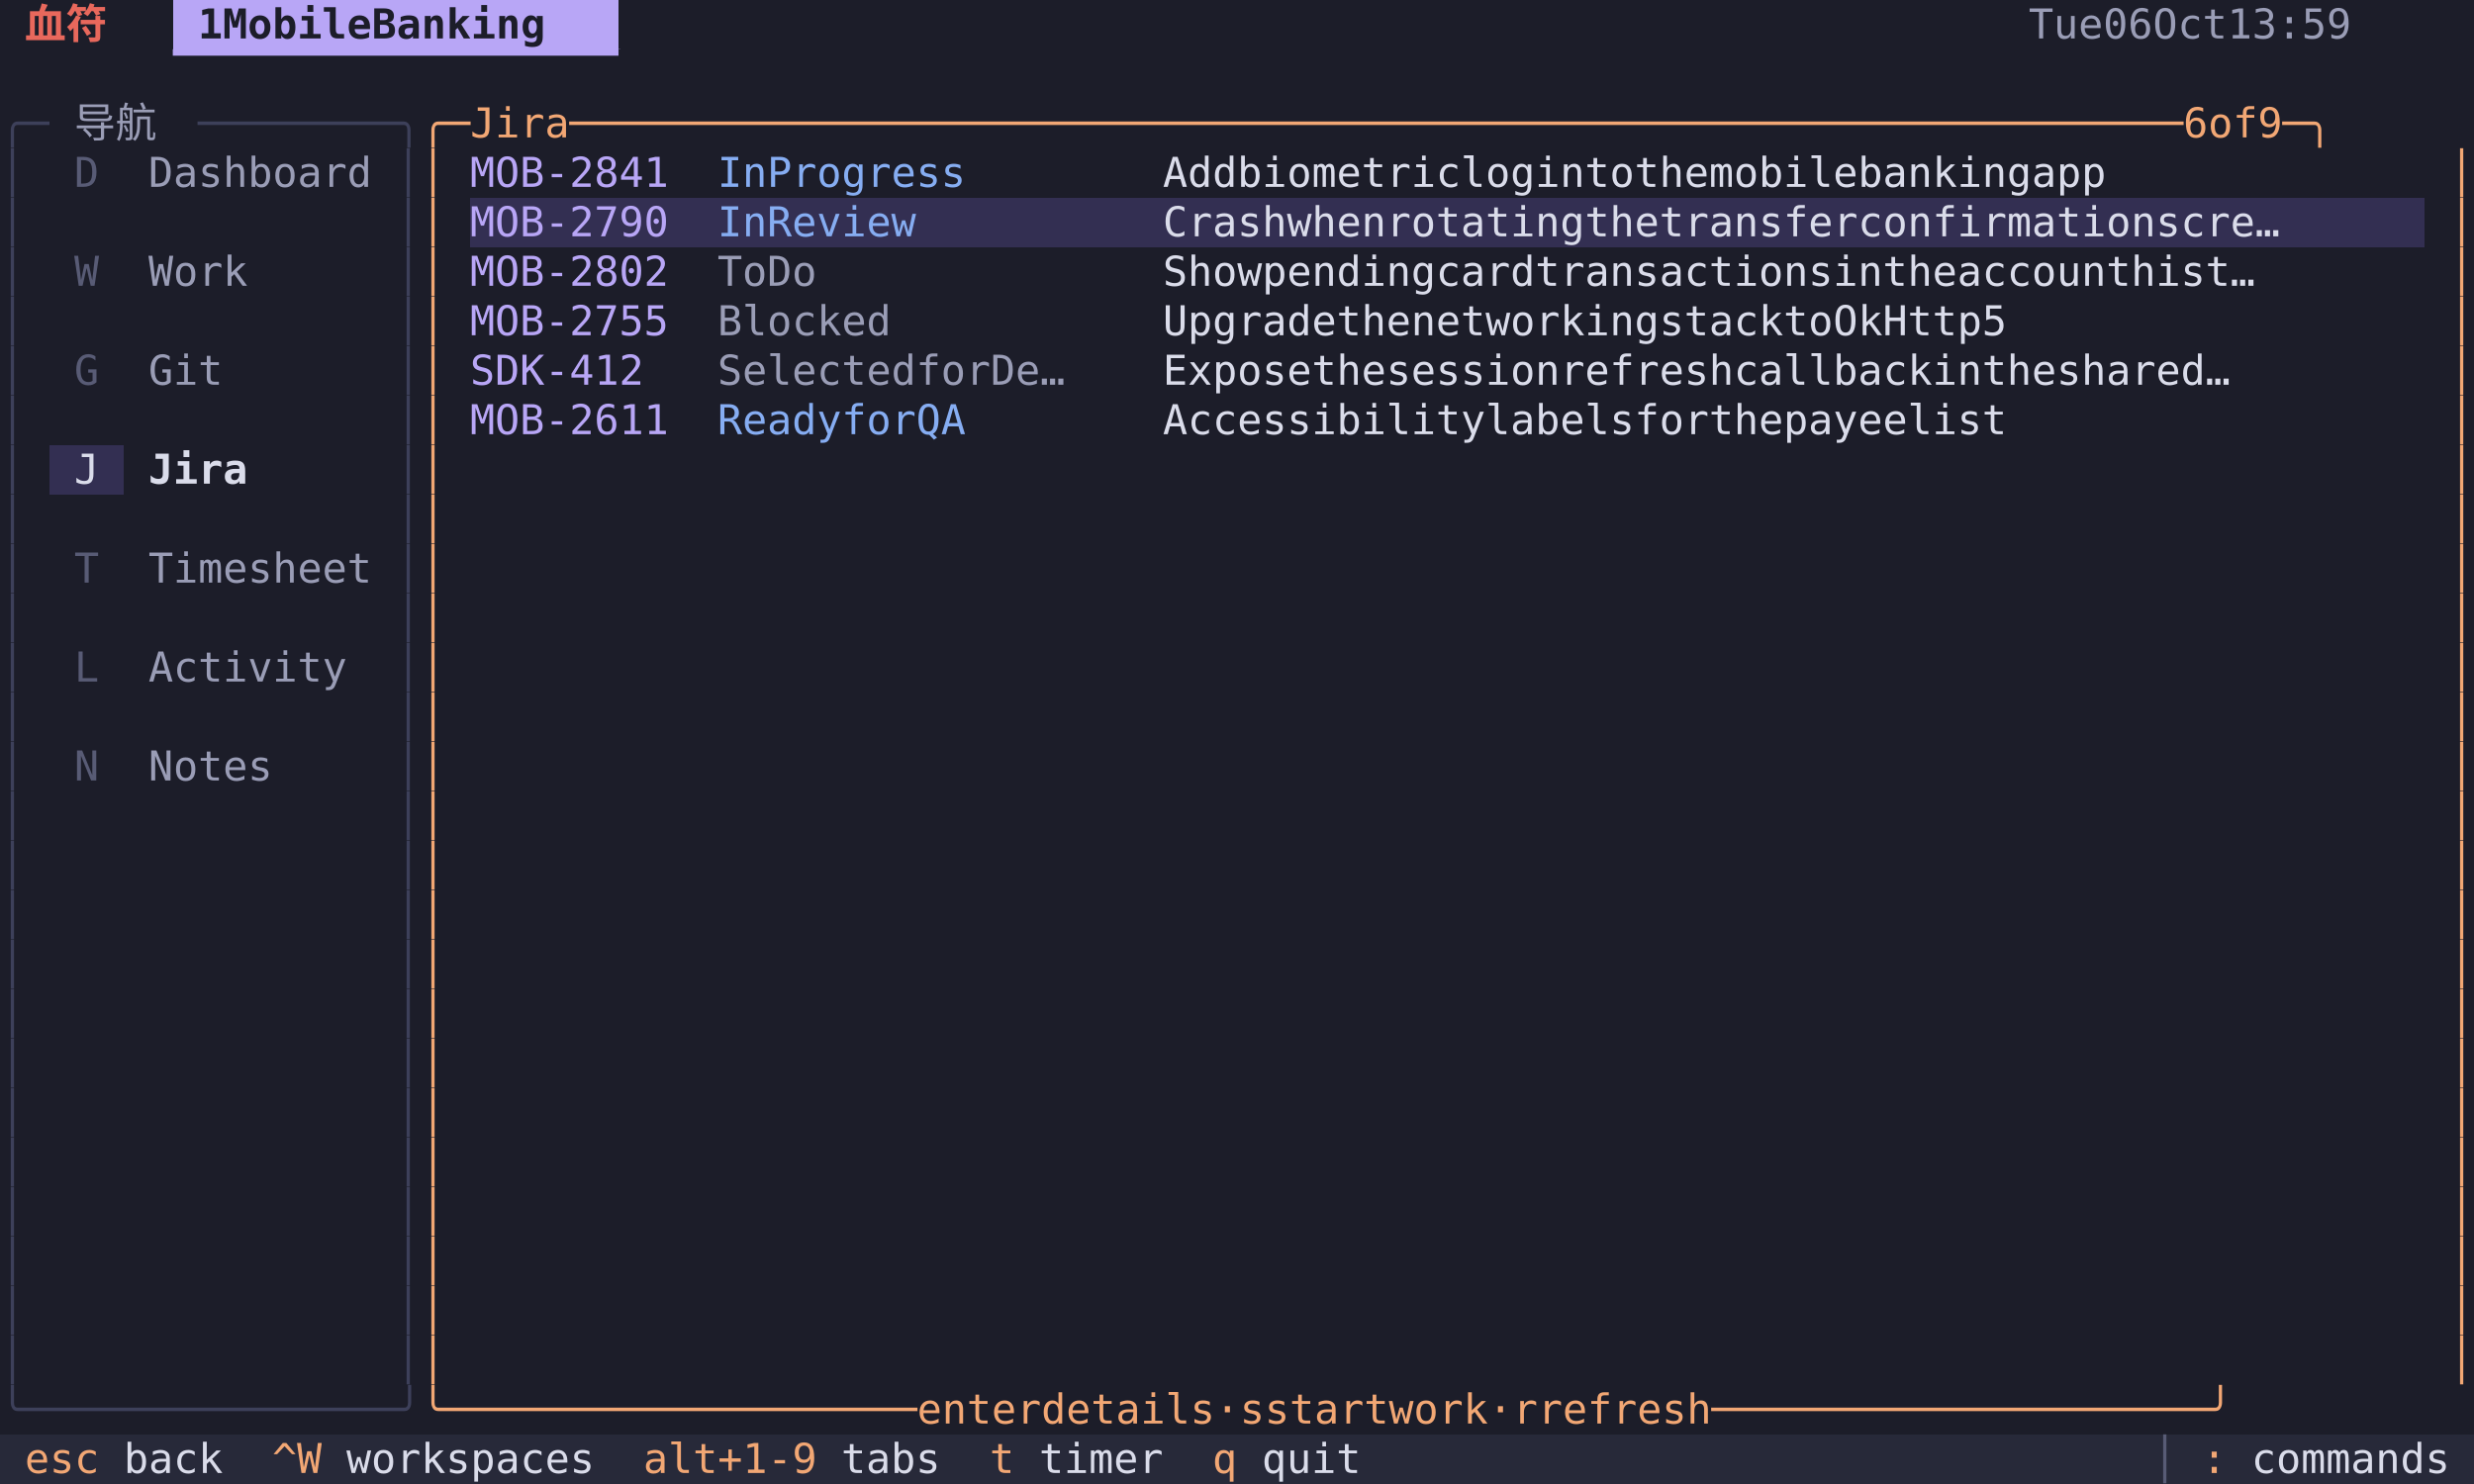
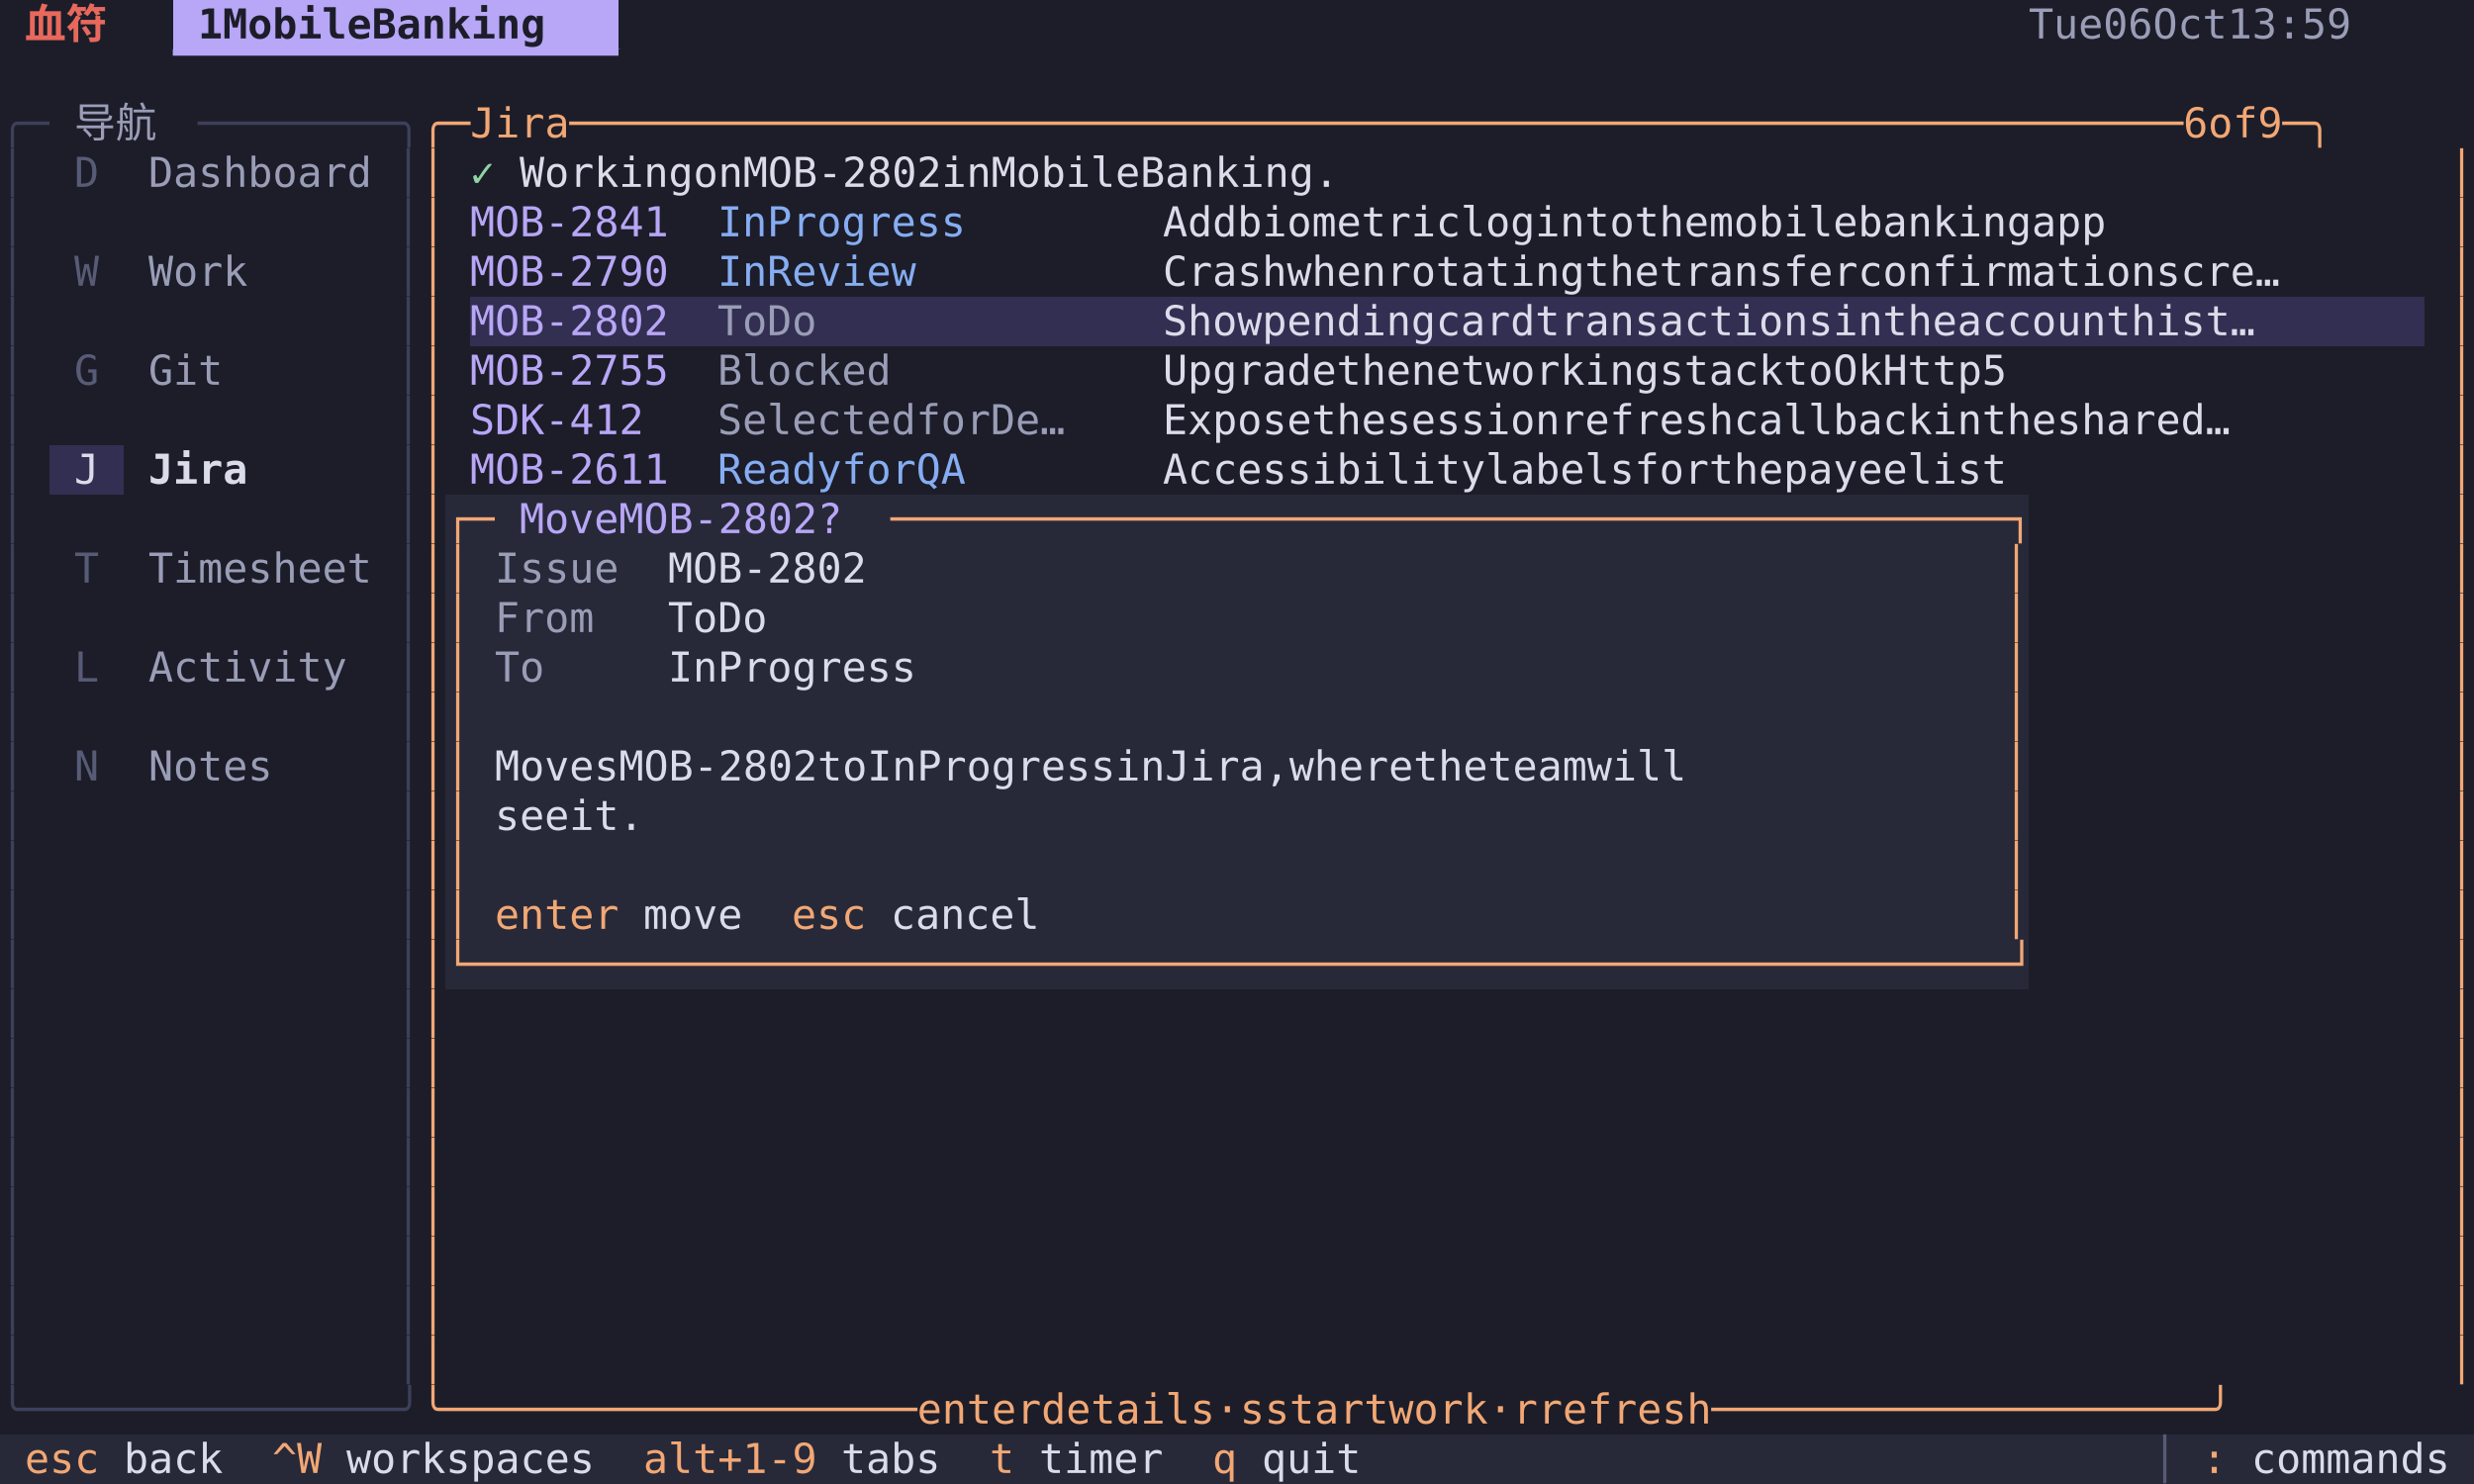
<svg xmlns="http://www.w3.org/2000/svg" width="900" height="540" viewBox="0 0 900 540" font-family="Menlo, 'DejaVu Sans Mono', 'Hiragino Sans GB', 'Noto Sans CJK SC', 'PingFang SC', monospace" font-size="15">
  <rect x="0" y="0" width="9" height="18" fill="#1c1d29" />
  <rect x="9" y="0" width="36" height="18" fill="#1c1d29" />
  <text x="9 27" y="14" fill="#e8685c" font-weight="bold">血符</text>
  <rect x="45" y="0" width="18" height="18" fill="#1c1d29" />
  <rect x="63" y="0" width="162" height="18" fill="#b8a6f6" />
  <text x="72 90 99 108 117 126 135 153 162 171 180 189 198 207" y="14" fill="#1c1d29" font-weight="bold">1MobileBanking</text>
  <rect x="225" y="0" width="513" height="18" fill="#1c1d29" />
  <rect x="738" y="0" width="153" height="18" fill="#1c1d29" />
  <text x="738 747 756 774 783 801 810 819 846 855 864 873 882" y="14" fill="#9a9db6">Tue06Oct13:59</text>
  <rect x="891" y="0" width="9" height="18" fill="#1c1d29" />
  <rect x="0" y="18" width="9" height="18" fill="#1c1d29" />
  <rect x="9" y="18" width="216" height="18" fill="#1c1d29" />
  <text x="63 72 81 90 99 108 117 126 135 144 153 162 171 180 189 198 207 216" y="32" fill="#b8a6f6">▔▔▔▔▔▔▔▔▔▔▔▔▔▔▔▔▔▔</text>
  <rect x="225" y="18" width="675" height="18" fill="#1c1d29" />
  <rect x="0" y="36" width="18" height="18" fill="#1c1d29" />
  <text x="0 9" y="50" fill="#3d405a">╭─</text>
  <rect x="18" y="36" width="54" height="18" fill="#1c1d29" />
  <text x="27 45" y="50" fill="#9a9db6">导航</text>
  <rect x="72" y="36" width="81" height="18" fill="#1c1d29" />
  <text x="72 81 90 99 108 117 126 135 144" y="50" fill="#3d405a">────────╮</text>
  <rect x="153" y="36" width="747" height="18" fill="#1c1d29" />
  <text x="153 162 180 189 198 207 225 234 243 252 261 270 279 288 297 306 315 324 333 342 351 360 369 378 387 396 405 414 423 432 441 450 459 468 477 486 495 504 513 522 531 540 549 558 567 576 585 594 603 612 621 630 639 648 657 666 675 684 693 702 711 720 729 738 747 756 765 774 783 792 801 819 837 846 864 882 891" y="50" fill="#f2a774">╭─Jira─────────────────────────────────────────────────────────────────6of9─╮</text>
  <rect x="0" y="54" width="9" height="18" fill="#1c1d29" />
  <text x="0" y="68" fill="#3d405a">│</text>
  <rect x="9" y="54" width="9" height="18" fill="#1c1d29" />
  <rect x="18" y="54" width="27" height="18" fill="#1c1d29" />
  <text x="27" y="68" fill="#585b75">D</text>
  <rect x="45" y="54" width="90" height="18" fill="#1c1d29" />
  <text x="54 63 72 81 90 99 108 117 126" y="68" fill="#9a9db6">Dashboard</text>
  <rect x="135" y="54" width="9" height="18" fill="#1c1d29" />
  <rect x="144" y="54" width="9" height="18" fill="#1c1d29" />
  <text x="144" y="68" fill="#3d405a">│</text>
  <rect x="153" y="54" width="9" height="18" fill="#1c1d29" />
  <text x="153" y="68" fill="#f2a774">│</text>
  <rect x="162" y="54" width="9" height="18" fill="#1c1d29" />
-   <rect x="171" y="54" width="72" height="18" fill="#1c1d29" />
-   <text x="171 180 189 198 207 216 225 234" y="68" fill="#b8a6f6">MOB-2841</text>
-   <rect x="243" y="54" width="18" height="18" fill="#1c1d29" />
-   <rect x="261" y="54" width="144" height="18" fill="#1c1d29" />
-   <text x="261 270 288 297 306 315 324 333 342 351" y="68" fill="#86adf2">InProgress</text>
-   <rect x="405" y="54" width="18" height="18" fill="#1c1d29" />
-   <rect x="423" y="54" width="405" height="18" fill="#1c1d29" />
-   <text x="423 432 441 459 468 477 486 495 504 513 522 531 549 558 567 576 585 603 612 630 639 648 666 675 684 693 702 711 729 738 747 756 765 774 783 801 810 819" y="68" fill="#dadcea">Addbiometriclogintothemobilebankingapp</text>
-   <rect x="828" y="54" width="63" height="18" fill="#1c1d29" />
+   <rect x="171" y="54" width="18" height="18" fill="#1c1d29" />
+   <text x="171" y="68" fill="#8fd3a4">✓</text>
+   <rect x="189" y="54" width="342" height="18" fill="#1c1d29" />
+   <text x="189 198 207 216 225 234 243 261 270 288 297 306 315 324 333 342 351 369 378 396 405 414 423 432 441 459 468 477 486 495 504 513 522" y="68" fill="#dadcea">WorkingonMOB-2802inMobileBanking.</text>
+   <rect x="531" y="54" width="360" height="18" fill="#1c1d29" />
  <rect x="891" y="54" width="9" height="18" fill="#1c1d29" />
  <text x="891" y="68" fill="#f2a774">│</text>
  <rect x="0" y="72" width="9" height="18" fill="#1c1d29" />
  <text x="0" y="86" fill="#3d405a">│</text>
  <rect x="9" y="72" width="135" height="18" fill="#1c1d29" />
  <rect x="144" y="72" width="9" height="18" fill="#1c1d29" />
  <text x="144" y="86" fill="#3d405a">│</text>
  <rect x="153" y="72" width="9" height="18" fill="#1c1d29" />
  <text x="153" y="86" fill="#f2a774">│</text>
  <rect x="162" y="72" width="9" height="18" fill="#1c1d29" />
-   <rect x="171" y="72" width="72" height="18" fill="#332f52" />
-   <text x="171 180 189 198 207 216 225 234" y="86" fill="#b8a6f6">MOB-2790</text>
-   <rect x="243" y="72" width="18" height="18" fill="#332f52" />
-   <rect x="261" y="72" width="144" height="18" fill="#332f52" />
-   <text x="261 270 288 297 306 315 324 333" y="86" fill="#86adf2">InReview</text>
-   <rect x="405" y="72" width="18" height="18" fill="#332f52" />
-   <rect x="423" y="72" width="459" height="18" fill="#332f52" />
-   <text x="423 432 441 450 459 477 486 495 504 522 531 540 549 558 567 576 585 603 612 621 639 648 657 666 675 684 693 702 720 729 738 747 756 765 774 783 792 801 810 819 837 846 855 864 873" y="86" fill="#dadcea">Crashwhenrotatingthetransferconfirmationscre…</text>
-   <rect x="882" y="72" width="9" height="18" fill="#1c1d29" />
+   <rect x="171" y="72" width="72" height="18" fill="#1c1d29" />
+   <text x="171 180 189 198 207 216 225 234" y="86" fill="#b8a6f6">MOB-2841</text>
+   <rect x="243" y="72" width="18" height="18" fill="#1c1d29" />
+   <rect x="261" y="72" width="144" height="18" fill="#1c1d29" />
+   <text x="261 270 288 297 306 315 324 333 342 351" y="86" fill="#86adf2">InProgress</text>
+   <rect x="405" y="72" width="18" height="18" fill="#1c1d29" />
+   <rect x="423" y="72" width="405" height="18" fill="#1c1d29" />
+   <text x="423 432 441 459 468 477 486 495 504 513 522 531 549 558 567 576 585 603 612 630 639 648 666 675 684 693 702 711 729 738 747 756 765 774 783 801 810 819" y="86" fill="#dadcea">Addbiometriclogintothemobilebankingapp</text>
+   <rect x="828" y="72" width="63" height="18" fill="#1c1d29" />
  <rect x="891" y="72" width="9" height="18" fill="#1c1d29" />
  <text x="891" y="86" fill="#f2a774">│</text>
  <rect x="0" y="90" width="9" height="18" fill="#1c1d29" />
  <text x="0" y="104" fill="#3d405a">│</text>
  <rect x="9" y="90" width="9" height="18" fill="#1c1d29" />
  <rect x="18" y="90" width="27" height="18" fill="#1c1d29" />
  <text x="27" y="104" fill="#585b75">W</text>
  <rect x="45" y="90" width="45" height="18" fill="#1c1d29" />
  <text x="54 63 72 81" y="104" fill="#9a9db6">Work</text>
  <rect x="90" y="90" width="54" height="18" fill="#1c1d29" />
  <rect x="144" y="90" width="9" height="18" fill="#1c1d29" />
  <text x="144" y="104" fill="#3d405a">│</text>
  <rect x="153" y="90" width="9" height="18" fill="#1c1d29" />
  <text x="153" y="104" fill="#f2a774">│</text>
  <rect x="162" y="90" width="9" height="18" fill="#1c1d29" />
  <rect x="171" y="90" width="72" height="18" fill="#1c1d29" />
-   <text x="171 180 189 198 207 216 225 234" y="104" fill="#b8a6f6">MOB-2802</text>
+   <text x="171 180 189 198 207 216 225 234" y="104" fill="#b8a6f6">MOB-2790</text>
  <rect x="243" y="90" width="18" height="18" fill="#1c1d29" />
  <rect x="261" y="90" width="144" height="18" fill="#1c1d29" />
-   <text x="261 270 288 297" y="104" fill="#9a9db6">ToDo</text>
+   <text x="261 270 288 297 306 315 324 333" y="104" fill="#86adf2">InReview</text>
  <rect x="405" y="90" width="18" height="18" fill="#1c1d29" />
  <rect x="423" y="90" width="459" height="18" fill="#1c1d29" />
-   <text x="423 432 441 450 468 477 486 495 504 513 522 540 549 558 567 585 594 603 612 621 630 639 648 657 666 675 684 702 711 729 738 747 765 774 783 792 801 810 819 837 846 855 864 873" y="104" fill="#dadcea">Showpendingcardtransactionsintheaccounthist…</text>
+   <text x="423 432 441 450 459 477 486 495 504 522 531 540 549 558 567 576 585 603 612 621 639 648 657 666 675 684 693 702 720 729 738 747 756 765 774 783 792 801 810 819 837 846 855 864 873" y="104" fill="#dadcea">Crashwhenrotatingthetransferconfirmationscre…</text>
  <rect x="882" y="90" width="9" height="18" fill="#1c1d29" />
  <rect x="891" y="90" width="9" height="18" fill="#1c1d29" />
  <text x="891" y="104" fill="#f2a774">│</text>
  <rect x="0" y="108" width="9" height="18" fill="#1c1d29" />
  <text x="0" y="122" fill="#3d405a">│</text>
  <rect x="9" y="108" width="135" height="18" fill="#1c1d29" />
  <rect x="144" y="108" width="9" height="18" fill="#1c1d29" />
  <text x="144" y="122" fill="#3d405a">│</text>
  <rect x="153" y="108" width="9" height="18" fill="#1c1d29" />
  <text x="153" y="122" fill="#f2a774">│</text>
  <rect x="162" y="108" width="9" height="18" fill="#1c1d29" />
-   <rect x="171" y="108" width="72" height="18" fill="#1c1d29" />
-   <text x="171 180 189 198 207 216 225 234" y="122" fill="#b8a6f6">MOB-2755</text>
-   <rect x="243" y="108" width="18" height="18" fill="#1c1d29" />
-   <rect x="261" y="108" width="144" height="18" fill="#1c1d29" />
-   <text x="261 270 279 288 297 306 315" y="122" fill="#9a9db6">Blocked</text>
-   <rect x="405" y="108" width="18" height="18" fill="#1c1d29" />
-   <rect x="423" y="108" width="360" height="18" fill="#1c1d29" />
-   <text x="423 432 441 450 459 468 477 495 504 513 531 540 549 558 567 576 585 594 603 612 630 639 648 657 666 684 693 711 720 729 738 747 756 774" y="122" fill="#dadcea">UpgradethenetworkingstacktoOkHttp5</text>
-   <rect x="783" y="108" width="108" height="18" fill="#1c1d29" />
+   <rect x="171" y="108" width="72" height="18" fill="#332f52" />
+   <text x="171 180 189 198 207 216 225 234" y="122" fill="#b8a6f6">MOB-2802</text>
+   <rect x="243" y="108" width="18" height="18" fill="#332f52" />
+   <rect x="261" y="108" width="144" height="18" fill="#332f52" />
+   <text x="261 270 288 297" y="122" fill="#9a9db6">ToDo</text>
+   <rect x="405" y="108" width="18" height="18" fill="#332f52" />
+   <rect x="423" y="108" width="459" height="18" fill="#332f52" />
+   <text x="423 432 441 450 468 477 486 495 504 513 522 540 549 558 567 585 594 603 612 621 630 639 648 657 666 675 684 702 711 729 738 747 765 774 783 792 801 810 819 837 846 855 864 873" y="122" fill="#dadcea">Showpendingcardtransactionsintheaccounthist…</text>
+   <rect x="882" y="108" width="9" height="18" fill="#1c1d29" />
  <rect x="891" y="108" width="9" height="18" fill="#1c1d29" />
  <text x="891" y="122" fill="#f2a774">│</text>
  <rect x="0" y="126" width="9" height="18" fill="#1c1d29" />
  <text x="0" y="140" fill="#3d405a">│</text>
  <rect x="9" y="126" width="9" height="18" fill="#1c1d29" />
  <rect x="18" y="126" width="27" height="18" fill="#1c1d29" />
  <text x="27" y="140" fill="#585b75">G</text>
  <rect x="45" y="126" width="36" height="18" fill="#1c1d29" />
  <text x="54 63 72" y="140" fill="#9a9db6">Git</text>
  <rect x="81" y="126" width="63" height="18" fill="#1c1d29" />
  <rect x="144" y="126" width="9" height="18" fill="#1c1d29" />
  <text x="144" y="140" fill="#3d405a">│</text>
  <rect x="153" y="126" width="9" height="18" fill="#1c1d29" />
  <text x="153" y="140" fill="#f2a774">│</text>
  <rect x="162" y="126" width="9" height="18" fill="#1c1d29" />
  <rect x="171" y="126" width="72" height="18" fill="#1c1d29" />
-   <text x="171 180 189 198 207 216 225" y="140" fill="#b8a6f6">SDK-412</text>
+   <text x="171 180 189 198 207 216 225 234" y="140" fill="#b8a6f6">MOB-2755</text>
  <rect x="243" y="126" width="18" height="18" fill="#1c1d29" />
  <rect x="261" y="126" width="144" height="18" fill="#1c1d29" />
-   <text x="261 270 279 288 297 306 315 324 342 351 360 378 387 396" y="140" fill="#9a9db6">SelectedforDe…</text>
+   <text x="261 270 279 288 297 306 315" y="140" fill="#9a9db6">Blocked</text>
  <rect x="405" y="126" width="18" height="18" fill="#1c1d29" />
-   <rect x="423" y="126" width="459" height="18" fill="#1c1d29" />
-   <text x="423 432 441 450 459 468 486 495 504 522 531 540 549 558 567 576 594 603 612 621 630 639 648 666 675 684 693 702 711 720 729 747 756 774 783 792 810 819 828 837 846 855 873" y="140" fill="#dadcea">Exposethesessionrefreshcallbackintheshared…</text>
-   <rect x="882" y="126" width="9" height="18" fill="#1c1d29" />
+   <rect x="423" y="126" width="360" height="18" fill="#1c1d29" />
+   <text x="423 432 441 450 459 468 477 495 504 513 531 540 549 558 567 576 585 594 603 612 630 639 648 657 666 684 693 711 720 729 738 747 756 774" y="140" fill="#dadcea">UpgradethenetworkingstacktoOkHttp5</text>
+   <rect x="783" y="126" width="108" height="18" fill="#1c1d29" />
  <rect x="891" y="126" width="9" height="18" fill="#1c1d29" />
  <text x="891" y="140" fill="#f2a774">│</text>
  <rect x="0" y="144" width="9" height="18" fill="#1c1d29" />
  <text x="0" y="158" fill="#3d405a">│</text>
  <rect x="9" y="144" width="135" height="18" fill="#1c1d29" />
  <rect x="144" y="144" width="9" height="18" fill="#1c1d29" />
  <text x="144" y="158" fill="#3d405a">│</text>
  <rect x="153" y="144" width="9" height="18" fill="#1c1d29" />
  <text x="153" y="158" fill="#f2a774">│</text>
  <rect x="162" y="144" width="9" height="18" fill="#1c1d29" />
  <rect x="171" y="144" width="72" height="18" fill="#1c1d29" />
-   <text x="171 180 189 198 207 216 225 234" y="158" fill="#b8a6f6">MOB-2611</text>
+   <text x="171 180 189 198 207 216 225" y="158" fill="#b8a6f6">SDK-412</text>
  <rect x="243" y="144" width="18" height="18" fill="#1c1d29" />
  <rect x="261" y="144" width="144" height="18" fill="#1c1d29" />
-   <text x="261 270 279 288 297 315 324 333 351 360" y="158" fill="#86adf2">ReadyforQA</text>
+   <text x="261 270 279 288 297 306 315 324 342 351 360 378 387 396" y="158" fill="#9a9db6">SelectedforDe…</text>
  <rect x="405" y="144" width="18" height="18" fill="#1c1d29" />
-   <rect x="423" y="144" width="351" height="18" fill="#1c1d29" />
-   <text x="423 432 441 450 459 468 477 486 495 504 513 522 531 549 558 567 576 585 594 612 621 630 648 657 666 684 693 702 711 720 738 747 756 765" y="158" fill="#dadcea">Accessibilitylabelsforthepayeelist</text>
-   <rect x="774" y="144" width="117" height="18" fill="#1c1d29" />
+   <rect x="423" y="144" width="459" height="18" fill="#1c1d29" />
+   <text x="423 432 441 450 459 468 486 495 504 522 531 540 549 558 567 576 594 603 612 621 630 639 648 666 675 684 693 702 711 720 729 747 756 774 783 792 810 819 828 837 846 855 873" y="158" fill="#dadcea">Exposethesessionrefreshcallbackintheshared…</text>
+   <rect x="882" y="144" width="9" height="18" fill="#1c1d29" />
  <rect x="891" y="144" width="9" height="18" fill="#1c1d29" />
  <text x="891" y="158" fill="#f2a774">│</text>
  <rect x="0" y="162" width="9" height="18" fill="#1c1d29" />
  <text x="0" y="176" fill="#3d405a">│</text>
  <rect x="9" y="162" width="9" height="18" fill="#1c1d29" />
  <rect x="18" y="162" width="27" height="18" fill="#332f52" />
  <text x="27" y="176" fill="#dadcea">J</text>
  <rect x="45" y="162" width="45" height="18" fill="#1c1d29" />
  <text x="54 63 72 81" y="176" fill="#dadcea" font-weight="bold">Jira</text>
  <rect x="90" y="162" width="54" height="18" fill="#1c1d29" />
  <rect x="144" y="162" width="9" height="18" fill="#1c1d29" />
  <text x="144" y="176" fill="#3d405a">│</text>
  <rect x="153" y="162" width="9" height="18" fill="#1c1d29" />
  <text x="153" y="176" fill="#f2a774">│</text>
-   <rect x="162" y="162" width="729" height="18" fill="#1c1d29" />
+   <rect x="162" y="162" width="9" height="18" fill="#1c1d29" />
+   <rect x="171" y="162" width="72" height="18" fill="#1c1d29" />
+   <text x="171 180 189 198 207 216 225 234" y="176" fill="#b8a6f6">MOB-2611</text>
+   <rect x="243" y="162" width="18" height="18" fill="#1c1d29" />
+   <rect x="261" y="162" width="144" height="18" fill="#1c1d29" />
+   <text x="261 270 279 288 297 315 324 333 351 360" y="176" fill="#86adf2">ReadyforQA</text>
+   <rect x="405" y="162" width="18" height="18" fill="#1c1d29" />
+   <rect x="423" y="162" width="351" height="18" fill="#1c1d29" />
+   <text x="423 432 441 450 459 468 477 486 495 504 513 522 531 549 558 567 576 585 594 612 621 630 648 657 666 684 693 702 711 720 738 747 756 765" y="176" fill="#dadcea">Accessibilitylabelsforthepayeelist</text>
+   <rect x="774" y="162" width="117" height="18" fill="#1c1d29" />
  <rect x="891" y="162" width="9" height="18" fill="#1c1d29" />
  <text x="891" y="176" fill="#f2a774">│</text>
  <rect x="0" y="180" width="9" height="18" fill="#1c1d29" />
  <text x="0" y="194" fill="#3d405a">│</text>
  <rect x="9" y="180" width="135" height="18" fill="#1c1d29" />
  <rect x="144" y="180" width="9" height="18" fill="#1c1d29" />
  <text x="144" y="194" fill="#3d405a">│</text>
  <rect x="153" y="180" width="9" height="18" fill="#1c1d29" />
  <text x="153" y="194" fill="#f2a774">│</text>
-   <rect x="162" y="180" width="729" height="18" fill="#1c1d29" />
+   <rect x="162" y="180" width="18" height="18" fill="#272939" />
+   <text x="162 171" y="194" fill="#f2a774">┌─</text>
+   <rect x="180" y="180" width="144" height="18" fill="#272939" />
+   <text x="189 198 207 216 234 243 252 261 270 279 288 297 306" y="194" fill="#b8a6f6">MoveMOB-2802?</text>
+   <rect x="324" y="180" width="414" height="18" fill="#272939" />
+   <text x="324 333 342 351 360 369 378 387 396 405 414 423 432 441 450 459 468 477 486 495 504 513 522 531 540 549 558 567 576 585 594 603 612 621 630 639 648 657 666 675 684 693 702 711 720 729" y="194" fill="#f2a774">─────────────────────────────────────────────┐</text>
+   <rect x="738" y="180" width="153" height="18" fill="#1c1d29" />
  <rect x="891" y="180" width="9" height="18" fill="#1c1d29" />
  <text x="891" y="194" fill="#f2a774">│</text>
  <rect x="0" y="198" width="9" height="18" fill="#1c1d29" />
  <text x="0" y="212" fill="#3d405a">│</text>
  <rect x="9" y="198" width="9" height="18" fill="#1c1d29" />
  <rect x="18" y="198" width="27" height="18" fill="#1c1d29" />
  <text x="27" y="212" fill="#585b75">T</text>
  <rect x="45" y="198" width="90" height="18" fill="#1c1d29" />
  <text x="54 63 72 81 90 99 108 117 126" y="212" fill="#9a9db6">Timesheet</text>
  <rect x="135" y="198" width="9" height="18" fill="#1c1d29" />
  <rect x="144" y="198" width="9" height="18" fill="#1c1d29" />
  <text x="144" y="212" fill="#3d405a">│</text>
  <rect x="153" y="198" width="9" height="18" fill="#1c1d29" />
  <text x="153" y="212" fill="#f2a774">│</text>
-   <rect x="162" y="198" width="729" height="18" fill="#1c1d29" />
+   <rect x="162" y="198" width="9" height="18" fill="#272939" />
+   <text x="162" y="212" fill="#f2a774">│</text>
+   <rect x="171" y="198" width="9" height="18" fill="#272939" />
+   <rect x="180" y="198" width="45" height="18" fill="#272939" />
+   <text x="180 189 198 207 216" y="212" fill="#9a9db6">Issue</text>
+   <rect x="225" y="198" width="90" height="18" fill="#272939" />
+   <text x="243 252 261 270 279 288 297 306" y="212" fill="#dadcea">MOB-2802</text>
+   <rect x="315" y="198" width="414" height="18" fill="#272939" />
+   <rect x="729" y="198" width="9" height="18" fill="#272939" />
+   <text x="729" y="212" fill="#f2a774">│</text>
+   <rect x="738" y="198" width="153" height="18" fill="#1c1d29" />
  <rect x="891" y="198" width="9" height="18" fill="#1c1d29" />
  <text x="891" y="212" fill="#f2a774">│</text>
  <rect x="0" y="216" width="9" height="18" fill="#1c1d29" />
  <text x="0" y="230" fill="#3d405a">│</text>
  <rect x="9" y="216" width="135" height="18" fill="#1c1d29" />
  <rect x="144" y="216" width="9" height="18" fill="#1c1d29" />
  <text x="144" y="230" fill="#3d405a">│</text>
  <rect x="153" y="216" width="9" height="18" fill="#1c1d29" />
  <text x="153" y="230" fill="#f2a774">│</text>
-   <rect x="162" y="216" width="729" height="18" fill="#1c1d29" />
+   <rect x="162" y="216" width="9" height="18" fill="#272939" />
+   <text x="162" y="230" fill="#f2a774">│</text>
+   <rect x="171" y="216" width="9" height="18" fill="#272939" />
+   <rect x="180" y="216" width="45" height="18" fill="#272939" />
+   <text x="180 189 198 207" y="230" fill="#9a9db6">From</text>
+   <rect x="225" y="216" width="63" height="18" fill="#272939" />
+   <text x="243 252 270 279" y="230" fill="#dadcea">ToDo</text>
+   <rect x="288" y="216" width="441" height="18" fill="#272939" />
+   <rect x="729" y="216" width="9" height="18" fill="#272939" />
+   <text x="729" y="230" fill="#f2a774">│</text>
+   <rect x="738" y="216" width="153" height="18" fill="#1c1d29" />
  <rect x="891" y="216" width="9" height="18" fill="#1c1d29" />
  <text x="891" y="230" fill="#f2a774">│</text>
  <rect x="0" y="234" width="9" height="18" fill="#1c1d29" />
  <text x="0" y="248" fill="#3d405a">│</text>
  <rect x="9" y="234" width="9" height="18" fill="#1c1d29" />
  <rect x="18" y="234" width="27" height="18" fill="#1c1d29" />
  <text x="27" y="248" fill="#585b75">L</text>
  <rect x="45" y="234" width="81" height="18" fill="#1c1d29" />
  <text x="54 63 72 81 90 99 108 117" y="248" fill="#9a9db6">Activity</text>
  <rect x="126" y="234" width="18" height="18" fill="#1c1d29" />
  <rect x="144" y="234" width="9" height="18" fill="#1c1d29" />
  <text x="144" y="248" fill="#3d405a">│</text>
  <rect x="153" y="234" width="9" height="18" fill="#1c1d29" />
  <text x="153" y="248" fill="#f2a774">│</text>
-   <rect x="162" y="234" width="729" height="18" fill="#1c1d29" />
+   <rect x="162" y="234" width="9" height="18" fill="#272939" />
+   <text x="162" y="248" fill="#f2a774">│</text>
+   <rect x="171" y="234" width="9" height="18" fill="#272939" />
+   <rect x="180" y="234" width="45" height="18" fill="#272939" />
+   <text x="180 189" y="248" fill="#9a9db6">To</text>
+   <rect x="225" y="234" width="117" height="18" fill="#272939" />
+   <text x="243 252 270 279 288 297 306 315 324 333" y="248" fill="#dadcea">InProgress</text>
+   <rect x="342" y="234" width="387" height="18" fill="#272939" />
+   <rect x="729" y="234" width="9" height="18" fill="#272939" />
+   <text x="729" y="248" fill="#f2a774">│</text>
+   <rect x="738" y="234" width="153" height="18" fill="#1c1d29" />
  <rect x="891" y="234" width="9" height="18" fill="#1c1d29" />
  <text x="891" y="248" fill="#f2a774">│</text>
  <rect x="0" y="252" width="9" height="18" fill="#1c1d29" />
  <text x="0" y="266" fill="#3d405a">│</text>
  <rect x="9" y="252" width="135" height="18" fill="#1c1d29" />
  <rect x="144" y="252" width="9" height="18" fill="#1c1d29" />
  <text x="144" y="266" fill="#3d405a">│</text>
  <rect x="153" y="252" width="9" height="18" fill="#1c1d29" />
  <text x="153" y="266" fill="#f2a774">│</text>
-   <rect x="162" y="252" width="729" height="18" fill="#1c1d29" />
+   <rect x="162" y="252" width="9" height="18" fill="#272939" />
+   <text x="162" y="266" fill="#f2a774">│</text>
+   <rect x="171" y="252" width="558" height="18" fill="#272939" />
+   <rect x="729" y="252" width="9" height="18" fill="#272939" />
+   <text x="729" y="266" fill="#f2a774">│</text>
+   <rect x="738" y="252" width="153" height="18" fill="#1c1d29" />
  <rect x="891" y="252" width="9" height="18" fill="#1c1d29" />
  <text x="891" y="266" fill="#f2a774">│</text>
  <rect x="0" y="270" width="9" height="18" fill="#1c1d29" />
  <text x="0" y="284" fill="#3d405a">│</text>
  <rect x="9" y="270" width="9" height="18" fill="#1c1d29" />
  <rect x="18" y="270" width="27" height="18" fill="#1c1d29" />
  <text x="27" y="284" fill="#585b75">N</text>
  <rect x="45" y="270" width="54" height="18" fill="#1c1d29" />
  <text x="54 63 72 81 90" y="284" fill="#9a9db6">Notes</text>
  <rect x="99" y="270" width="45" height="18" fill="#1c1d29" />
  <rect x="144" y="270" width="9" height="18" fill="#1c1d29" />
  <text x="144" y="284" fill="#3d405a">│</text>
  <rect x="153" y="270" width="9" height="18" fill="#1c1d29" />
  <text x="153" y="284" fill="#f2a774">│</text>
-   <rect x="162" y="270" width="729" height="18" fill="#1c1d29" />
+   <rect x="162" y="270" width="9" height="18" fill="#272939" />
+   <text x="162" y="284" fill="#f2a774">│</text>
+   <rect x="171" y="270" width="9" height="18" fill="#272939" />
+   <rect x="180" y="270" width="531" height="18" fill="#272939" />
+   <text x="180 189 198 207 216 234 243 252 261 270 279 288 297 315 324 342 351 369 378 387 396 405 414 423 432 450 459 477 486 495 504 513 531 540 549 558 567 585 594 603 621 630 639 648 666 675 684 693" y="284" fill="#dadcea">MovesMOB-2802toInProgressinJira,wheretheteamwill</text>
+   <rect x="711" y="270" width="18" height="18" fill="#272939" />
+   <rect x="729" y="270" width="9" height="18" fill="#272939" />
+   <text x="729" y="284" fill="#f2a774">│</text>
+   <rect x="738" y="270" width="153" height="18" fill="#1c1d29" />
  <rect x="891" y="270" width="9" height="18" fill="#1c1d29" />
  <text x="891" y="284" fill="#f2a774">│</text>
  <rect x="0" y="288" width="9" height="18" fill="#1c1d29" />
  <text x="0" y="302" fill="#3d405a">│</text>
  <rect x="9" y="288" width="135" height="18" fill="#1c1d29" />
  <rect x="144" y="288" width="9" height="18" fill="#1c1d29" />
  <text x="144" y="302" fill="#3d405a">│</text>
  <rect x="153" y="288" width="9" height="18" fill="#1c1d29" />
  <text x="153" y="302" fill="#f2a774">│</text>
-   <rect x="162" y="288" width="729" height="18" fill="#1c1d29" />
+   <rect x="162" y="288" width="9" height="18" fill="#272939" />
+   <text x="162" y="302" fill="#f2a774">│</text>
+   <rect x="171" y="288" width="9" height="18" fill="#272939" />
+   <rect x="180" y="288" width="63" height="18" fill="#272939" />
+   <text x="180 189 198 216 225 234" y="302" fill="#dadcea">seeit.</text>
+   <rect x="243" y="288" width="486" height="18" fill="#272939" />
+   <rect x="729" y="288" width="9" height="18" fill="#272939" />
+   <text x="729" y="302" fill="#f2a774">│</text>
+   <rect x="738" y="288" width="153" height="18" fill="#1c1d29" />
  <rect x="891" y="288" width="9" height="18" fill="#1c1d29" />
  <text x="891" y="302" fill="#f2a774">│</text>
  <rect x="0" y="306" width="9" height="18" fill="#1c1d29" />
  <text x="0" y="320" fill="#3d405a">│</text>
  <rect x="9" y="306" width="135" height="18" fill="#1c1d29" />
  <rect x="144" y="306" width="9" height="18" fill="#1c1d29" />
  <text x="144" y="320" fill="#3d405a">│</text>
  <rect x="153" y="306" width="9" height="18" fill="#1c1d29" />
  <text x="153" y="320" fill="#f2a774">│</text>
-   <rect x="162" y="306" width="729" height="18" fill="#1c1d29" />
+   <rect x="162" y="306" width="9" height="18" fill="#272939" />
+   <text x="162" y="320" fill="#f2a774">│</text>
+   <rect x="171" y="306" width="558" height="18" fill="#272939" />
+   <rect x="729" y="306" width="9" height="18" fill="#272939" />
+   <text x="729" y="320" fill="#f2a774">│</text>
+   <rect x="738" y="306" width="153" height="18" fill="#1c1d29" />
  <rect x="891" y="306" width="9" height="18" fill="#1c1d29" />
  <text x="891" y="320" fill="#f2a774">│</text>
  <rect x="0" y="324" width="9" height="18" fill="#1c1d29" />
  <text x="0" y="338" fill="#3d405a">│</text>
  <rect x="9" y="324" width="135" height="18" fill="#1c1d29" />
  <rect x="144" y="324" width="9" height="18" fill="#1c1d29" />
  <text x="144" y="338" fill="#3d405a">│</text>
  <rect x="153" y="324" width="9" height="18" fill="#1c1d29" />
  <text x="153" y="338" fill="#f2a774">│</text>
-   <rect x="162" y="324" width="729" height="18" fill="#1c1d29" />
+   <rect x="162" y="324" width="9" height="18" fill="#272939" />
+   <text x="162" y="338" fill="#f2a774">│</text>
+   <rect x="171" y="324" width="9" height="18" fill="#272939" />
+   <rect x="180" y="324" width="45" height="18" fill="#272939" />
+   <text x="180 189 198 207 216" y="338" fill="#f2a774">enter</text>
+   <rect x="225" y="324" width="45" height="18" fill="#272939" />
+   <text x="234 243 252 261" y="338" fill="#dadcea">move</text>
+   <rect x="270" y="324" width="45" height="18" fill="#272939" />
+   <text x="288 297 306" y="338" fill="#f2a774">esc</text>
+   <rect x="315" y="324" width="63" height="18" fill="#272939" />
+   <text x="324 333 342 351 360 369" y="338" fill="#dadcea">cancel</text>
+   <rect x="378" y="324" width="351" height="18" fill="#272939" />
+   <rect x="729" y="324" width="9" height="18" fill="#272939" />
+   <text x="729" y="338" fill="#f2a774">│</text>
+   <rect x="738" y="324" width="153" height="18" fill="#1c1d29" />
  <rect x="891" y="324" width="9" height="18" fill="#1c1d29" />
  <text x="891" y="338" fill="#f2a774">│</text>
  <rect x="0" y="342" width="9" height="18" fill="#1c1d29" />
  <text x="0" y="356" fill="#3d405a">│</text>
  <rect x="9" y="342" width="135" height="18" fill="#1c1d29" />
  <rect x="144" y="342" width="9" height="18" fill="#1c1d29" />
  <text x="144" y="356" fill="#3d405a">│</text>
  <rect x="153" y="342" width="9" height="18" fill="#1c1d29" />
  <text x="153" y="356" fill="#f2a774">│</text>
-   <rect x="162" y="342" width="729" height="18" fill="#1c1d29" />
+   <rect x="162" y="342" width="576" height="18" fill="#272939" />
+   <text x="162 171 180 189 198 207 216 225 234 243 252 261 270 279 288 297 306 315 324 333 342 351 360 369 378 387 396 405 414 423 432 441 450 459 468 477 486 495 504 513 522 531 540 549 558 567 576 585 594 603 612 621 630 639 648 657 666 675 684 693 702 711 720 729" y="356" fill="#f2a774">└──────────────────────────────────────────────────────────────┘</text>
+   <rect x="738" y="342" width="153" height="18" fill="#1c1d29" />
  <rect x="891" y="342" width="9" height="18" fill="#1c1d29" />
  <text x="891" y="356" fill="#f2a774">│</text>
  <rect x="0" y="360" width="9" height="18" fill="#1c1d29" />
  <text x="0" y="374" fill="#3d405a">│</text>
  <rect x="9" y="360" width="135" height="18" fill="#1c1d29" />
  <rect x="144" y="360" width="9" height="18" fill="#1c1d29" />
  <text x="144" y="374" fill="#3d405a">│</text>
  <rect x="153" y="360" width="9" height="18" fill="#1c1d29" />
  <text x="153" y="374" fill="#f2a774">│</text>
  <rect x="162" y="360" width="729" height="18" fill="#1c1d29" />
  <rect x="891" y="360" width="9" height="18" fill="#1c1d29" />
  <text x="891" y="374" fill="#f2a774">│</text>
  <rect x="0" y="378" width="9" height="18" fill="#1c1d29" />
  <text x="0" y="392" fill="#3d405a">│</text>
  <rect x="9" y="378" width="135" height="18" fill="#1c1d29" />
  <rect x="144" y="378" width="9" height="18" fill="#1c1d29" />
  <text x="144" y="392" fill="#3d405a">│</text>
  <rect x="153" y="378" width="9" height="18" fill="#1c1d29" />
  <text x="153" y="392" fill="#f2a774">│</text>
  <rect x="162" y="378" width="729" height="18" fill="#1c1d29" />
  <rect x="891" y="378" width="9" height="18" fill="#1c1d29" />
  <text x="891" y="392" fill="#f2a774">│</text>
  <rect x="0" y="396" width="9" height="18" fill="#1c1d29" />
  <text x="0" y="410" fill="#3d405a">│</text>
  <rect x="9" y="396" width="135" height="18" fill="#1c1d29" />
  <rect x="144" y="396" width="9" height="18" fill="#1c1d29" />
  <text x="144" y="410" fill="#3d405a">│</text>
  <rect x="153" y="396" width="9" height="18" fill="#1c1d29" />
  <text x="153" y="410" fill="#f2a774">│</text>
  <rect x="162" y="396" width="729" height="18" fill="#1c1d29" />
  <rect x="891" y="396" width="9" height="18" fill="#1c1d29" />
  <text x="891" y="410" fill="#f2a774">│</text>
  <rect x="0" y="414" width="9" height="18" fill="#1c1d29" />
  <text x="0" y="428" fill="#3d405a">│</text>
  <rect x="9" y="414" width="135" height="18" fill="#1c1d29" />
  <rect x="144" y="414" width="9" height="18" fill="#1c1d29" />
  <text x="144" y="428" fill="#3d405a">│</text>
  <rect x="153" y="414" width="9" height="18" fill="#1c1d29" />
  <text x="153" y="428" fill="#f2a774">│</text>
  <rect x="162" y="414" width="729" height="18" fill="#1c1d29" />
  <rect x="891" y="414" width="9" height="18" fill="#1c1d29" />
  <text x="891" y="428" fill="#f2a774">│</text>
  <rect x="0" y="432" width="9" height="18" fill="#1c1d29" />
  <text x="0" y="446" fill="#3d405a">│</text>
  <rect x="9" y="432" width="135" height="18" fill="#1c1d29" />
  <rect x="144" y="432" width="9" height="18" fill="#1c1d29" />
  <text x="144" y="446" fill="#3d405a">│</text>
  <rect x="153" y="432" width="9" height="18" fill="#1c1d29" />
  <text x="153" y="446" fill="#f2a774">│</text>
  <rect x="162" y="432" width="729" height="18" fill="#1c1d29" />
  <rect x="891" y="432" width="9" height="18" fill="#1c1d29" />
  <text x="891" y="446" fill="#f2a774">│</text>
  <rect x="0" y="450" width="9" height="18" fill="#1c1d29" />
  <text x="0" y="464" fill="#3d405a">│</text>
  <rect x="9" y="450" width="135" height="18" fill="#1c1d29" />
  <rect x="144" y="450" width="9" height="18" fill="#1c1d29" />
  <text x="144" y="464" fill="#3d405a">│</text>
  <rect x="153" y="450" width="9" height="18" fill="#1c1d29" />
  <text x="153" y="464" fill="#f2a774">│</text>
  <rect x="162" y="450" width="729" height="18" fill="#1c1d29" />
  <rect x="891" y="450" width="9" height="18" fill="#1c1d29" />
  <text x="891" y="464" fill="#f2a774">│</text>
  <rect x="0" y="468" width="9" height="18" fill="#1c1d29" />
  <text x="0" y="482" fill="#3d405a">│</text>
  <rect x="9" y="468" width="135" height="18" fill="#1c1d29" />
  <rect x="144" y="468" width="9" height="18" fill="#1c1d29" />
  <text x="144" y="482" fill="#3d405a">│</text>
  <rect x="153" y="468" width="9" height="18" fill="#1c1d29" />
  <text x="153" y="482" fill="#f2a774">│</text>
  <rect x="162" y="468" width="729" height="18" fill="#1c1d29" />
  <rect x="891" y="468" width="9" height="18" fill="#1c1d29" />
  <text x="891" y="482" fill="#f2a774">│</text>
  <rect x="0" y="486" width="9" height="18" fill="#1c1d29" />
  <text x="0" y="500" fill="#3d405a">│</text>
  <rect x="9" y="486" width="135" height="18" fill="#1c1d29" />
  <rect x="144" y="486" width="9" height="18" fill="#1c1d29" />
  <text x="144" y="500" fill="#3d405a">│</text>
  <rect x="153" y="486" width="9" height="18" fill="#1c1d29" />
  <text x="153" y="500" fill="#f2a774">│</text>
  <rect x="162" y="486" width="729" height="18" fill="#1c1d29" />
  <rect x="891" y="486" width="9" height="18" fill="#1c1d29" />
  <text x="891" y="500" fill="#f2a774">│</text>
  <rect x="0" y="504" width="153" height="18" fill="#1c1d29" />
  <text x="0 9 18 27 36 45 54 63 72 81 90 99 108 117 126 135 144" y="518" fill="#3d405a">╰───────────────╯</text>
  <rect x="153" y="504" width="747" height="18" fill="#1c1d29" />
  <text x="153 162 171 180 189 198 207 216 225 234 243 252 261 270 279 288 297 306 315 324 342 351 360 369 378 396 405 414 423 432 441 450 468 486 504 513 522 531 540 558 567 576 585 603 621 639 648 657 666 675 684 693 711 720 729 738 747 756 765 774 783 792 801 810 819 828 837 846 855 864 873 882 891" y="518" fill="#f2a774">╰───────────────────enterdetails·sstartwork·rrefresh────────────────────╯</text>
  <rect x="0" y="522" width="36" height="18" fill="#272939" />
  <text x="9 18 27" y="536" fill="#f2a774">esc</text>
  <rect x="36" y="522" width="54" height="18" fill="#272939" />
  <text x="45 54 63 72" y="536" fill="#dadcea">back</text>
  <rect x="90" y="522" width="27" height="18" fill="#272939" />
  <text x="99 108" y="536" fill="#f2a774">^W</text>
  <rect x="117" y="522" width="108" height="18" fill="#272939" />
  <text x="126 135 144 153 162 171 180 189 198 207" y="536" fill="#dadcea">workspaces</text>
  <rect x="225" y="522" width="72" height="18" fill="#272939" />
  <text x="234 243 252 261 270 279 288" y="536" fill="#f2a774">alt+1-9</text>
  <rect x="297" y="522" width="54" height="18" fill="#272939" />
  <text x="306 315 324 333" y="536" fill="#dadcea">tabs</text>
  <rect x="351" y="522" width="18" height="18" fill="#272939" />
  <text x="360" y="536" fill="#f2a774">t</text>
  <rect x="369" y="522" width="63" height="18" fill="#272939" />
  <text x="378 387 396 405 414" y="536" fill="#dadcea">timer</text>
  <rect x="432" y="522" width="18" height="18" fill="#272939" />
  <text x="441" y="536" fill="#f2a774">q</text>
  <rect x="450" y="522" width="54" height="18" fill="#272939" />
  <text x="459 468 477 486" y="536" fill="#dadcea">quit</text>
  <rect x="504" y="522" width="279" height="18" fill="#272939" />
  <rect x="783" y="522" width="18" height="18" fill="#272939" />
  <text x="783" y="536" fill="#585b75">│</text>
  <rect x="801" y="522" width="9" height="18" fill="#272939" />
  <text x="801" y="536" fill="#f2a774">:</text>
  <rect x="810" y="522" width="90" height="18" fill="#272939" />
  <text x="819 828 837 846 855 864 873 882" y="536" fill="#dadcea">commands</text>
</svg>
